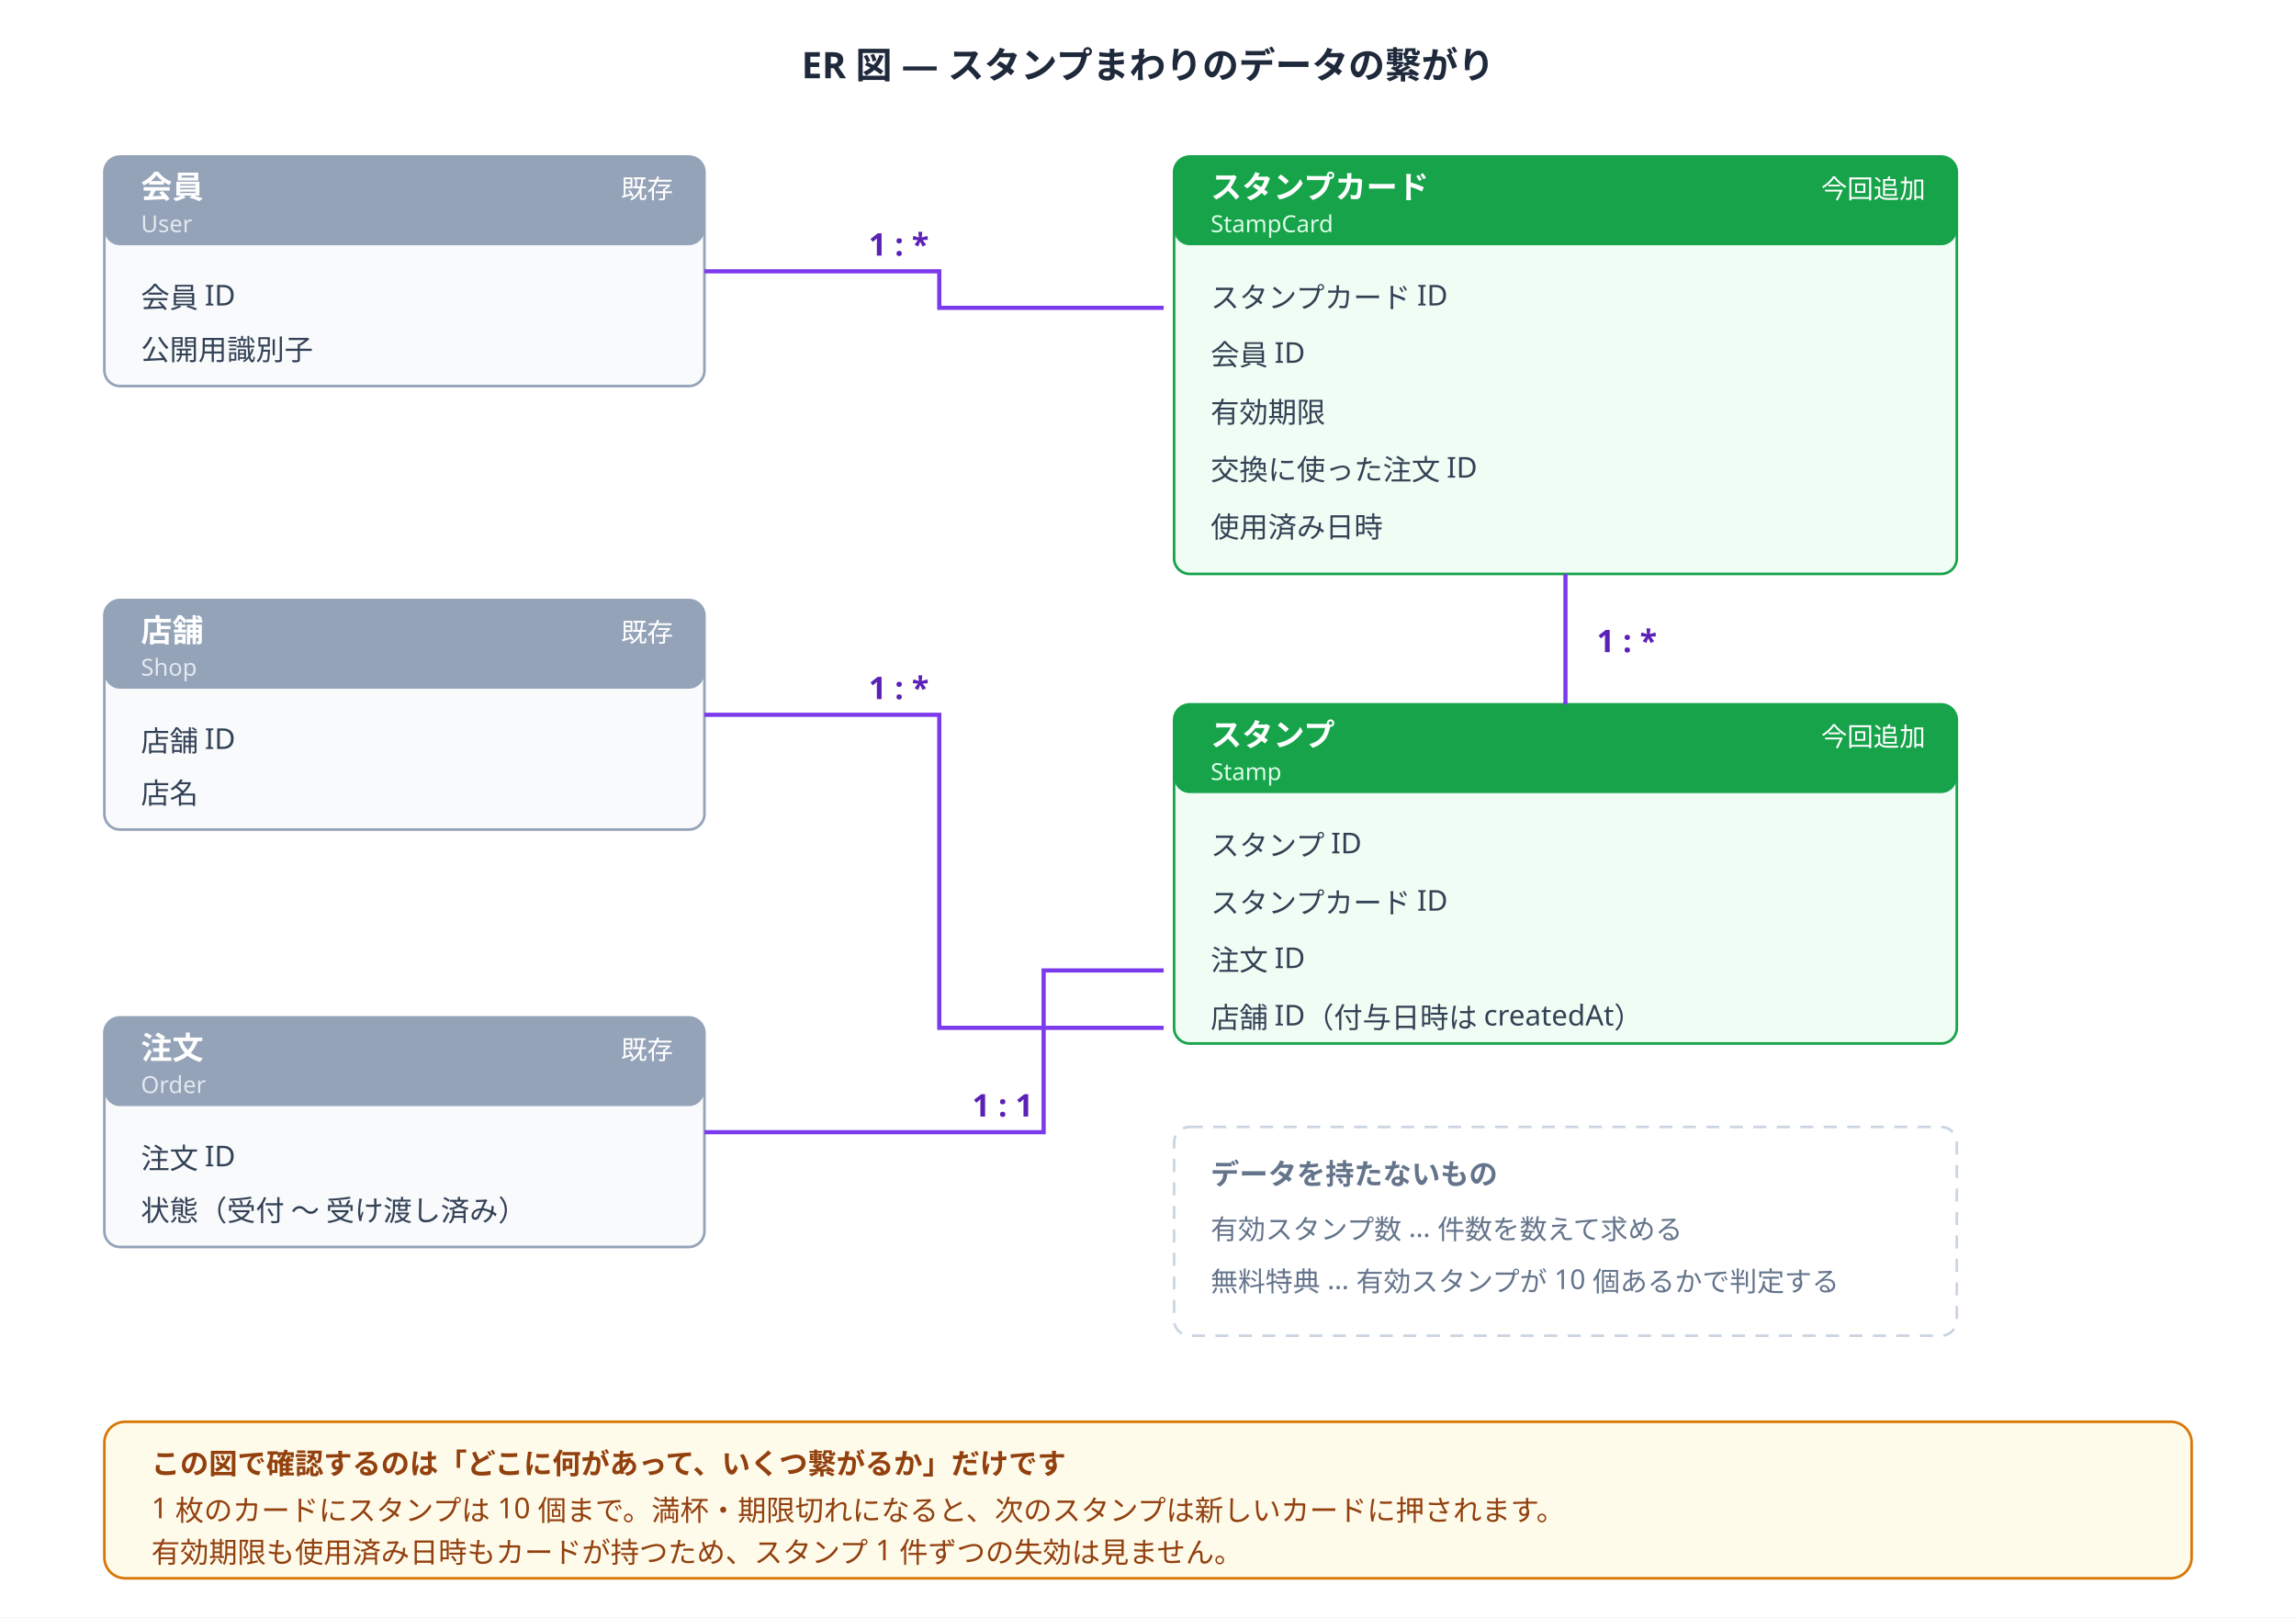
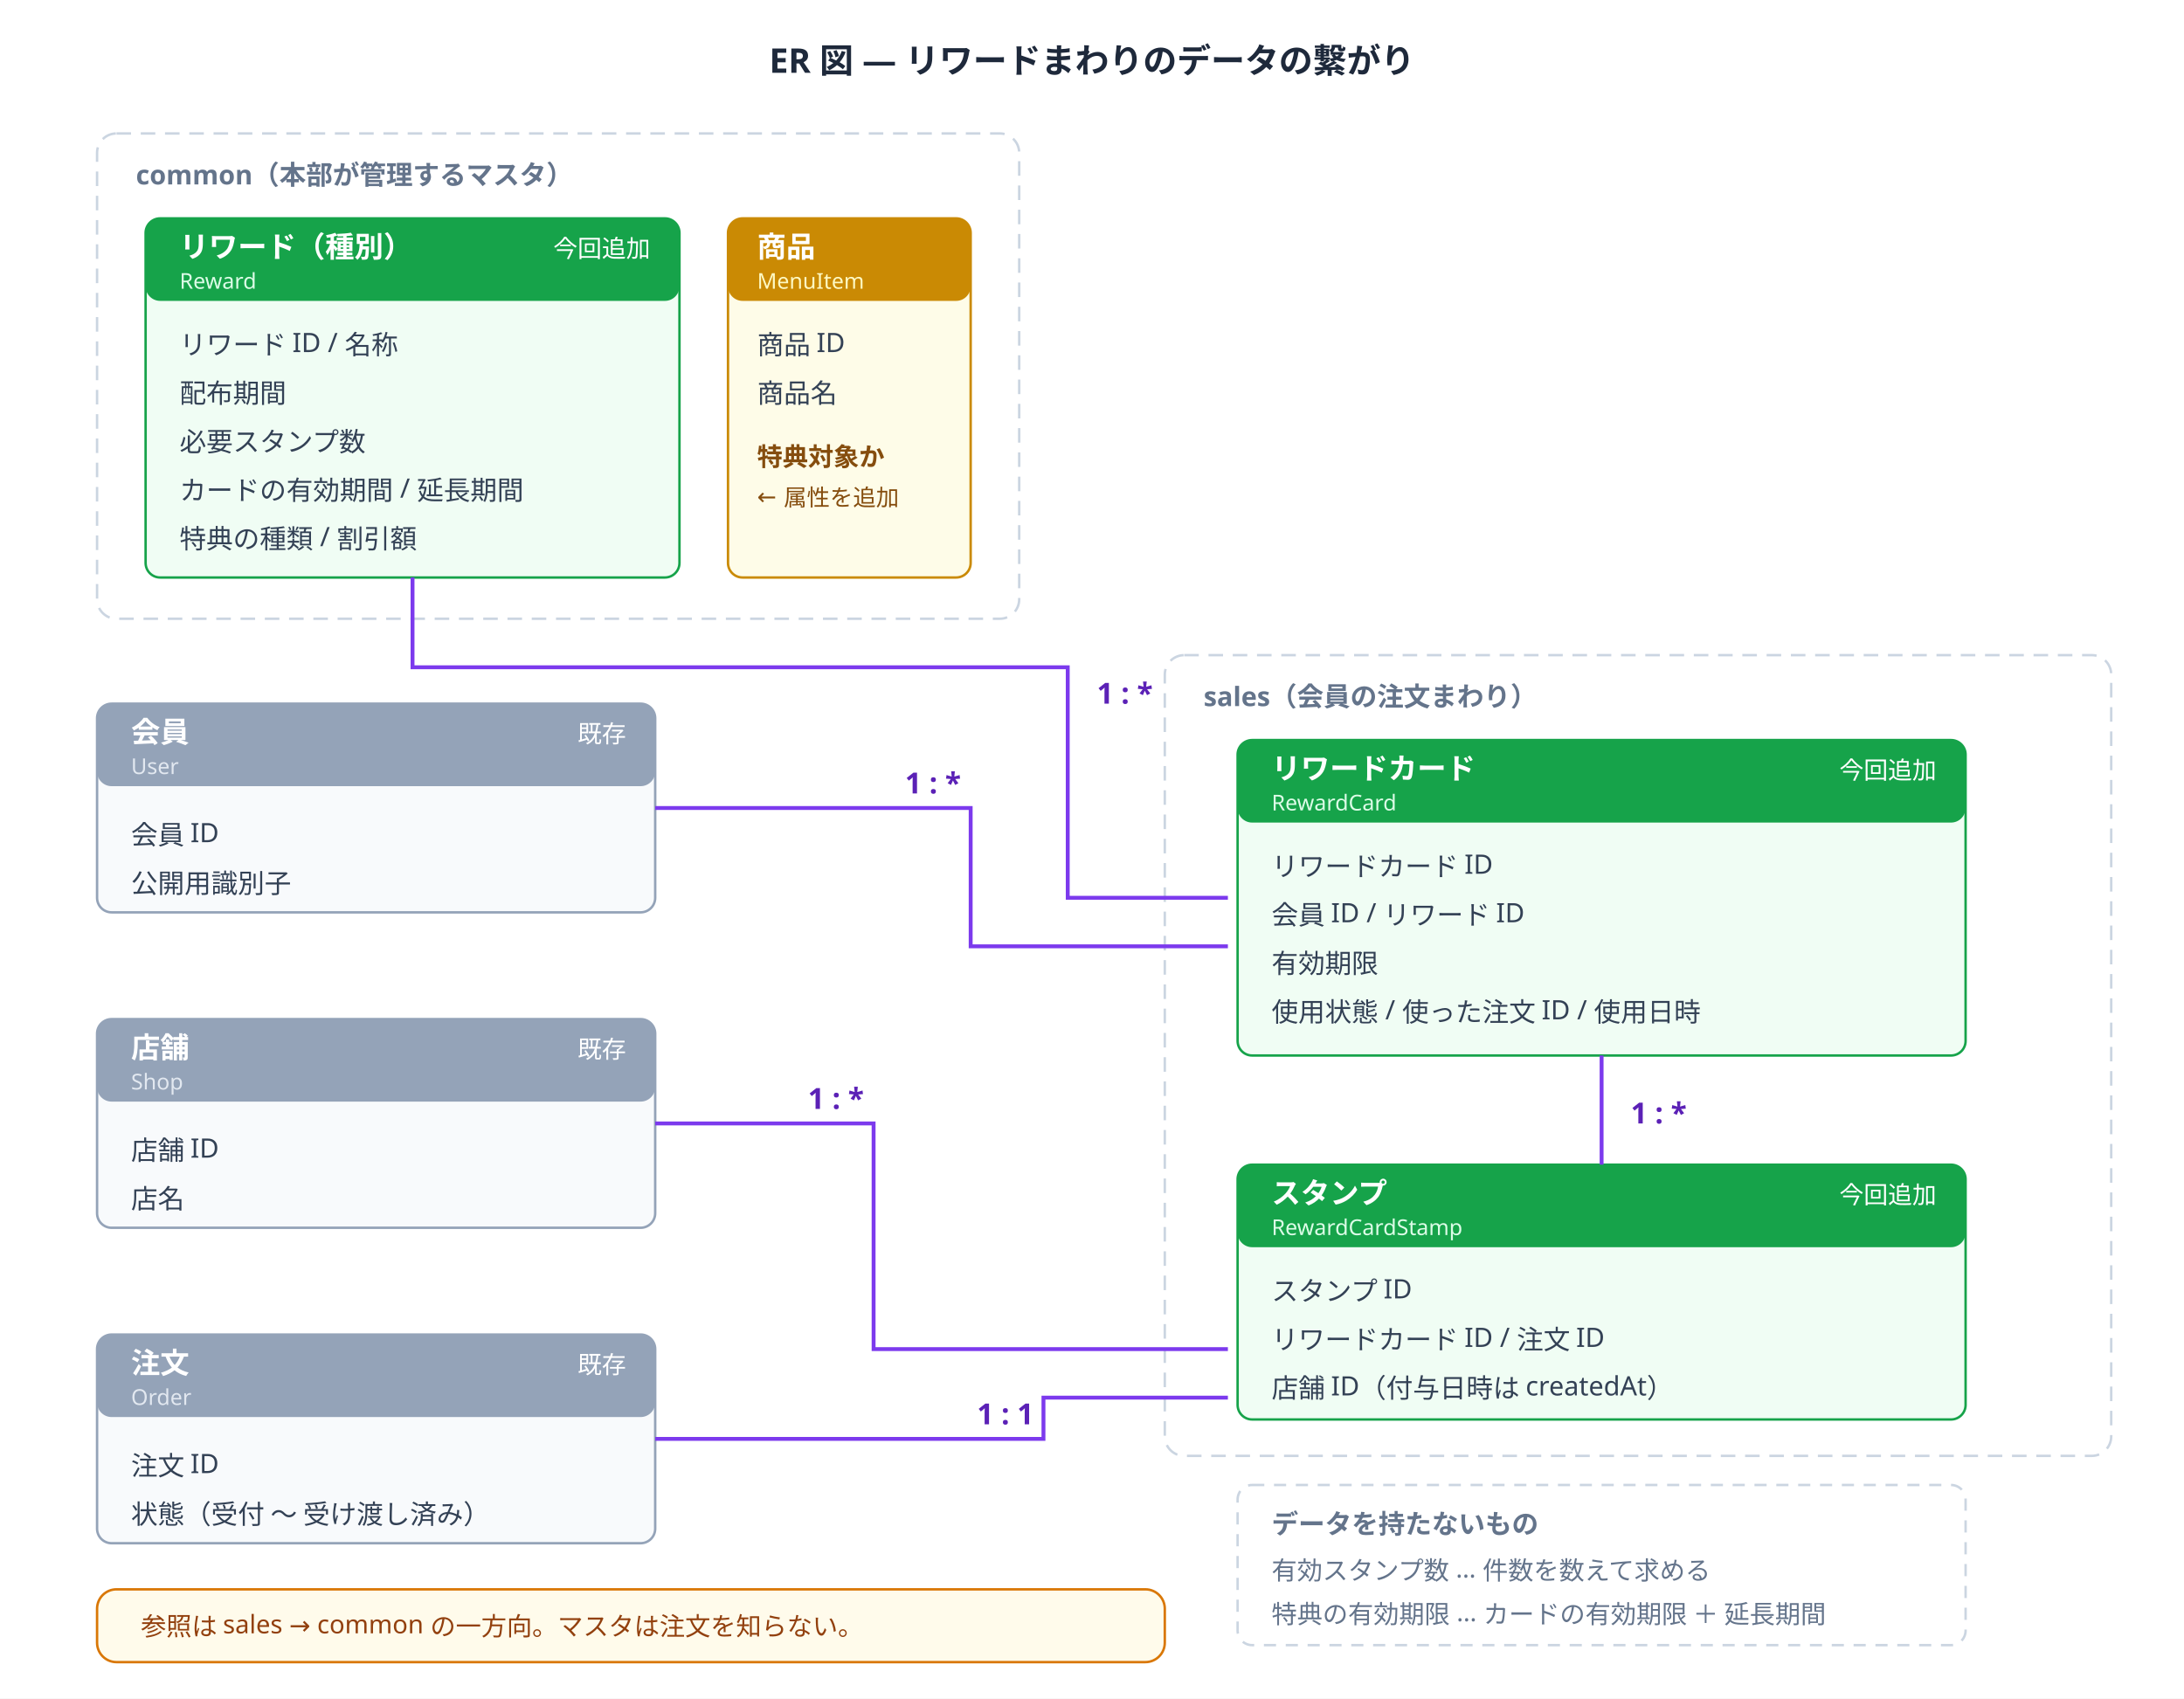
- <svg xmlns="http://www.w3.org/2000/svg" viewBox="0 0 880 620" width="880" font-family="sans-serif" font-size="14">
-   <rect x="0" y="0" width="880" height="620" fill="#ffffff" />
-   <text x="440" y="30" text-anchor="middle" font-weight="bold" fill="#1e293b">ER 図 — スタンプまわりのデータの繋がり</text>
-   <rect x="40" y="60" width="230" height="88" rx="6" fill="#f8fafc" stroke="#94a3b8" />
-   <rect x="40" y="60" width="230" height="34" rx="6" fill="#94a3b8" />
-   <text x="54" y="76" font-size="12" font-weight="bold" fill="#ffffff">会員</text>
-   <text x="54" y="89" font-size="9" fill="#e2e8f0">User</text>
-   <text x="258" y="76" text-anchor="end" font-size="10" fill="#ffffff">既存</text>
-   <text x="54" y="118" font-size="11" fill="#334155">会員 ID</text>
-   <text x="54" y="138" font-size="11" fill="#334155">公開用識別子</text>
-   <rect x="40" y="230" width="230" height="88" rx="6" fill="#f8fafc" stroke="#94a3b8" />
-   <rect x="40" y="230" width="230" height="34" rx="6" fill="#94a3b8" />
-   <text x="54" y="246" font-size="12" font-weight="bold" fill="#ffffff">店舗</text>
-   <text x="54" y="259" font-size="9" fill="#e2e8f0">Shop</text>
-   <text x="258" y="246" text-anchor="end" font-size="10" fill="#ffffff">既存</text>
-   <text x="54" y="288" font-size="11" fill="#334155">店舗 ID</text>
-   <text x="54" y="308" font-size="11" fill="#334155">店名</text>
-   <rect x="40" y="390" width="230" height="88" rx="6" fill="#f8fafc" stroke="#94a3b8" />
-   <rect x="40" y="390" width="230" height="34" rx="6" fill="#94a3b8" />
-   <text x="54" y="406" font-size="12" font-weight="bold" fill="#ffffff">注文</text>
-   <text x="54" y="419" font-size="9" fill="#e2e8f0">Order</text>
-   <text x="258" y="406" text-anchor="end" font-size="10" fill="#ffffff">既存</text>
-   <text x="54" y="448" font-size="11" fill="#334155">注文 ID</text>
-   <text x="54" y="468" font-size="11" fill="#334155">状態（受付 〜 受け渡し済み）</text>
-   <rect x="450" y="60" width="300" height="160" rx="6" fill="#f0fdf4" stroke="#16a34a" />
-   <rect x="450" y="60" width="300" height="34" rx="6" fill="#16a34a" />
-   <text x="464" y="76" font-size="12" font-weight="bold" fill="#ffffff">スタンプカード</text>
-   <text x="464" y="89" font-size="9" fill="#dcfce7">StampCard</text>
-   <text x="738" y="76" text-anchor="end" font-size="10" fill="#ffffff">今回追加</text>
-   <text x="464" y="118" font-size="11" fill="#334155">スタンプカード ID</text>
-   <text x="464" y="140" font-size="11" fill="#334155">会員 ID</text>
-   <text x="464" y="162" font-size="11" fill="#334155">有効期限</text>
-   <text x="464" y="184" font-size="11" fill="#334155">交換に使った注文 ID</text>
-   <text x="464" y="206" font-size="11" fill="#334155">使用済み日時</text>
-   <rect x="450" y="270" width="300" height="130" rx="6" fill="#f0fdf4" stroke="#16a34a" />
-   <rect x="450" y="270" width="300" height="34" rx="6" fill="#16a34a" />
-   <text x="464" y="286" font-size="12" font-weight="bold" fill="#ffffff">スタンプ</text>
-   <text x="464" y="299" font-size="9" fill="#dcfce7">Stamp</text>
-   <text x="738" y="286" text-anchor="end" font-size="10" fill="#ffffff">今回追加</text>
-   <text x="464" y="328" font-size="11" fill="#334155">スタンプ ID</text>
-   <text x="464" y="350" font-size="11" fill="#334155">スタンプカード ID</text>
-   <text x="464" y="372" font-size="11" fill="#334155">注文 ID</text>
-   <text x="464" y="394" font-size="11" fill="#334155">店舗 ID（付与日時は createdAt）</text>
-   <path d="M270,104 H360 V118 H446" fill="none" stroke="#7c3aed" stroke-width="1.6" />
-   <text x="356" y="98" text-anchor="end" font-size="12" font-weight="bold" fill="#5b21b6">1 : *</text>
-   <path d="M600,220 V270" fill="none" stroke="#7c3aed" stroke-width="1.6" />
-   <text x="612" y="250" font-size="12" font-weight="bold" fill="#5b21b6">1 : *</text>
-   <path d="M270,274 H360 V394 H446" fill="none" stroke="#7c3aed" stroke-width="1.6" />
-   <text x="356" y="268" text-anchor="end" font-size="12" font-weight="bold" fill="#5b21b6">1 : *</text>
-   <path d="M270,434 H400 V372 H446" fill="none" stroke="#7c3aed" stroke-width="1.6" />
-   <text x="396" y="428" text-anchor="end" font-size="12" font-weight="bold" fill="#5b21b6">1 : 1</text>
-   <rect x="450" y="432" width="300" height="80" rx="6" fill="#ffffff" stroke="#cbd5e1" stroke-dasharray="5 4" />
-   <text x="464" y="454" font-size="11" font-weight="bold" fill="#64748b">データを持たないもの</text>
-   <text x="464" y="475" font-size="10.5" fill="#64748b">有効スタンプ数 … 件数を数えて求める</text>
-   <text x="464" y="495" font-size="10.5" fill="#64748b">無料特典 … 有効スタンプが 10 個あるかで判定する</text>
-   <rect x="40" y="545" width="800" height="60" rx="8" fill="#fffbeb" stroke="#d97706" />
-   <text x="58" y="565" font-size="11" font-weight="bold" fill="#92400e">この図で確認するのは「どこに何があって、いくつ繋がるか」だけです</text>
-   <text x="58" y="582" font-size="11" fill="#92400e">1 枚のカードにスタンプは 10 個まで。満杯・期限切れになると、次のスタンプは新しいカードに押されます。</text>
-   <text x="58" y="599" font-size="11" fill="#92400e">有効期限も使用済み日時もカードが持つため、スタンプ 1 件ずつの失効は見ません。</text>
+ <svg xmlns="http://www.w3.org/2000/svg" viewBox="0 0 900 700" width="900" font-family="sans-serif" font-size="14">
+   <rect x="0" y="0" width="900" height="700" fill="#ffffff" />
+   <text x="450" y="30" text-anchor="middle" font-weight="bold" fill="#1e293b">ER 図 — リワードまわりのデータの繋がり</text>
+   <rect x="40" y="55" width="380" height="200" rx="8" fill="none" stroke="#cbd5e1" stroke-dasharray="6 4" />
+   <text x="56" y="76" font-size="11" font-weight="bold" fill="#64748b">common（本部が管理するマスタ）</text>
+   <rect x="60" y="90" width="220" height="148" rx="6" fill="#f0fdf4" stroke="#16a34a" />
+   <rect x="60" y="90" width="220" height="34" rx="6" fill="#16a34a" />
+   <text x="74" y="106" font-size="12" font-weight="bold" fill="#ffffff">リワード（種別）</text>
+   <text x="74" y="119" font-size="9" fill="#dcfce7">Reward</text>
+   <text x="268" y="106" text-anchor="end" font-size="10" fill="#ffffff">今回追加</text>
+   <text x="74" y="146" font-size="11" fill="#334155">リワード ID / 名称</text>
+   <text x="74" y="166" font-size="11" fill="#334155">配布期間</text>
+   <text x="74" y="186" font-size="11" fill="#334155">必要スタンプ数</text>
+   <text x="74" y="206" font-size="11" fill="#334155">カードの有効期間 / 延長期間</text>
+   <text x="74" y="226" font-size="11" fill="#334155">特典の種類 / 割引額</text>
+   <rect x="300" y="90" width="100" height="148" rx="6" fill="#fefce8" stroke="#ca8a04" />
+   <rect x="300" y="90" width="100" height="34" rx="6" fill="#ca8a04" />
+   <text x="312" y="106" font-size="12" font-weight="bold" fill="#ffffff">商品</text>
+   <text x="312" y="119" font-size="9" fill="#fef9c3">MenuItem</text>
+   <text x="312" y="146" font-size="11" fill="#334155">商品 ID</text>
+   <text x="312" y="166" font-size="11" fill="#334155">商品名</text>
+   <text x="312" y="192" font-size="10.5" font-weight="bold" fill="#854d0e">特典対象か</text>
+   <text x="312" y="208" font-size="9.5" fill="#854d0e">← 属性を追加</text>
+   <rect x="40" y="290" width="230" height="86" rx="6" fill="#f8fafc" stroke="#94a3b8" />
+   <rect x="40" y="290" width="230" height="34" rx="6" fill="#94a3b8" />
+   <text x="54" y="306" font-size="12" font-weight="bold" fill="#ffffff">会員</text>
+   <text x="54" y="319" font-size="9" fill="#e2e8f0">User</text>
+   <text x="258" y="306" text-anchor="end" font-size="10" fill="#ffffff">既存</text>
+   <text x="54" y="348" font-size="11" fill="#334155">会員 ID</text>
+   <text x="54" y="368" font-size="11" fill="#334155">公開用識別子</text>
+   <rect x="40" y="420" width="230" height="86" rx="6" fill="#f8fafc" stroke="#94a3b8" />
+   <rect x="40" y="420" width="230" height="34" rx="6" fill="#94a3b8" />
+   <text x="54" y="436" font-size="12" font-weight="bold" fill="#ffffff">店舗</text>
+   <text x="54" y="449" font-size="9" fill="#e2e8f0">Shop</text>
+   <text x="258" y="436" text-anchor="end" font-size="10" fill="#ffffff">既存</text>
+   <text x="54" y="478" font-size="11" fill="#334155">店舗 ID</text>
+   <text x="54" y="498" font-size="11" fill="#334155">店名</text>
+   <rect x="40" y="550" width="230" height="86" rx="6" fill="#f8fafc" stroke="#94a3b8" />
+   <rect x="40" y="550" width="230" height="34" rx="6" fill="#94a3b8" />
+   <text x="54" y="566" font-size="12" font-weight="bold" fill="#ffffff">注文</text>
+   <text x="54" y="579" font-size="9" fill="#e2e8f0">Order</text>
+   <text x="258" y="566" text-anchor="end" font-size="10" fill="#ffffff">既存</text>
+   <text x="54" y="608" font-size="11" fill="#334155">注文 ID</text>
+   <text x="54" y="628" font-size="11" fill="#334155">状態（受付 〜 受け渡し済み）</text>
+   <rect x="480" y="270" width="390" height="330" rx="8" fill="none" stroke="#cbd5e1" stroke-dasharray="6 4" />
+   <text x="496" y="291" font-size="11" font-weight="bold" fill="#64748b">sales（会員の注文まわり）</text>
+   <rect x="510" y="305" width="300" height="130" rx="6" fill="#f0fdf4" stroke="#16a34a" />
+   <rect x="510" y="305" width="300" height="34" rx="6" fill="#16a34a" />
+   <text x="524" y="321" font-size="12" font-weight="bold" fill="#ffffff">リワードカード</text>
+   <text x="524" y="334" font-size="9" fill="#dcfce7">RewardCard</text>
+   <text x="798" y="321" text-anchor="end" font-size="10" fill="#ffffff">今回追加</text>
+   <text x="524" y="361" font-size="11" fill="#334155">リワードカード ID</text>
+   <text x="524" y="381" font-size="11" fill="#334155">会員 ID / リワード ID</text>
+   <text x="524" y="401" font-size="11" fill="#334155">有効期限</text>
+   <text x="524" y="421" font-size="11" fill="#334155">使用状態 / 使った注文 ID / 使用日時</text>
+   <rect x="510" y="480" width="300" height="105" rx="6" fill="#f0fdf4" stroke="#16a34a" />
+   <rect x="510" y="480" width="300" height="34" rx="6" fill="#16a34a" />
+   <text x="524" y="496" font-size="12" font-weight="bold" fill="#ffffff">スタンプ</text>
+   <text x="524" y="509" font-size="9" fill="#dcfce7">RewardCardStamp</text>
+   <text x="798" y="496" text-anchor="end" font-size="10" fill="#ffffff">今回追加</text>
+   <text x="524" y="536" font-size="11" fill="#334155">スタンプ ID</text>
+   <text x="524" y="556" font-size="11" fill="#334155">リワードカード ID / 注文 ID</text>
+   <text x="524" y="576" font-size="11" fill="#334155">店舗 ID（付与日時は createdAt）</text>
+   <path d="M170,238 V275 H440 V370 H506" fill="none" stroke="#7c3aed" stroke-width="1.6" />
+   <text x="452" y="290" font-size="12" font-weight="bold" fill="#5b21b6">1 : *</text>
+   <path d="M270,333 H400 V390 H506" fill="none" stroke="#7c3aed" stroke-width="1.6" />
+   <text x="396" y="327" text-anchor="end" font-size="12" font-weight="bold" fill="#5b21b6">1 : *</text>
+   <path d="M660,435 V480" fill="none" stroke="#7c3aed" stroke-width="1.6" />
+   <text x="672" y="463" font-size="12" font-weight="bold" fill="#5b21b6">1 : *</text>
+   <path d="M270,463 H360 V556 H506" fill="none" stroke="#7c3aed" stroke-width="1.6" />
+   <text x="356" y="457" text-anchor="end" font-size="12" font-weight="bold" fill="#5b21b6">1 : *</text>
+   <path d="M270,593 H430 V576 H506" fill="none" stroke="#7c3aed" stroke-width="1.6" />
+   <text x="426" y="587" text-anchor="end" font-size="12" font-weight="bold" fill="#5b21b6">1 : 1</text>
+   <rect x="510" y="612" width="300" height="66" rx="6" fill="#ffffff" stroke="#cbd5e1" stroke-dasharray="5 4" />
+   <text x="524" y="632" font-size="11" font-weight="bold" fill="#64748b">データを持たないもの</text>
+   <text x="524" y="651" font-size="10.5" fill="#64748b">有効スタンプ数 … 件数を数えて求める</text>
+   <text x="524" y="669" font-size="10.5" fill="#64748b">特典の有効期限 … カードの有効期限 ＋ 延長期間</text>
+   <rect x="40" y="655" width="440" height="30" rx="8" fill="#fffbeb" stroke="#d97706" />
+   <text x="58" y="674" font-size="10.5" fill="#92400e">参照は sales → common の一方向。マスタは注文を知らない。</text>
</svg>
